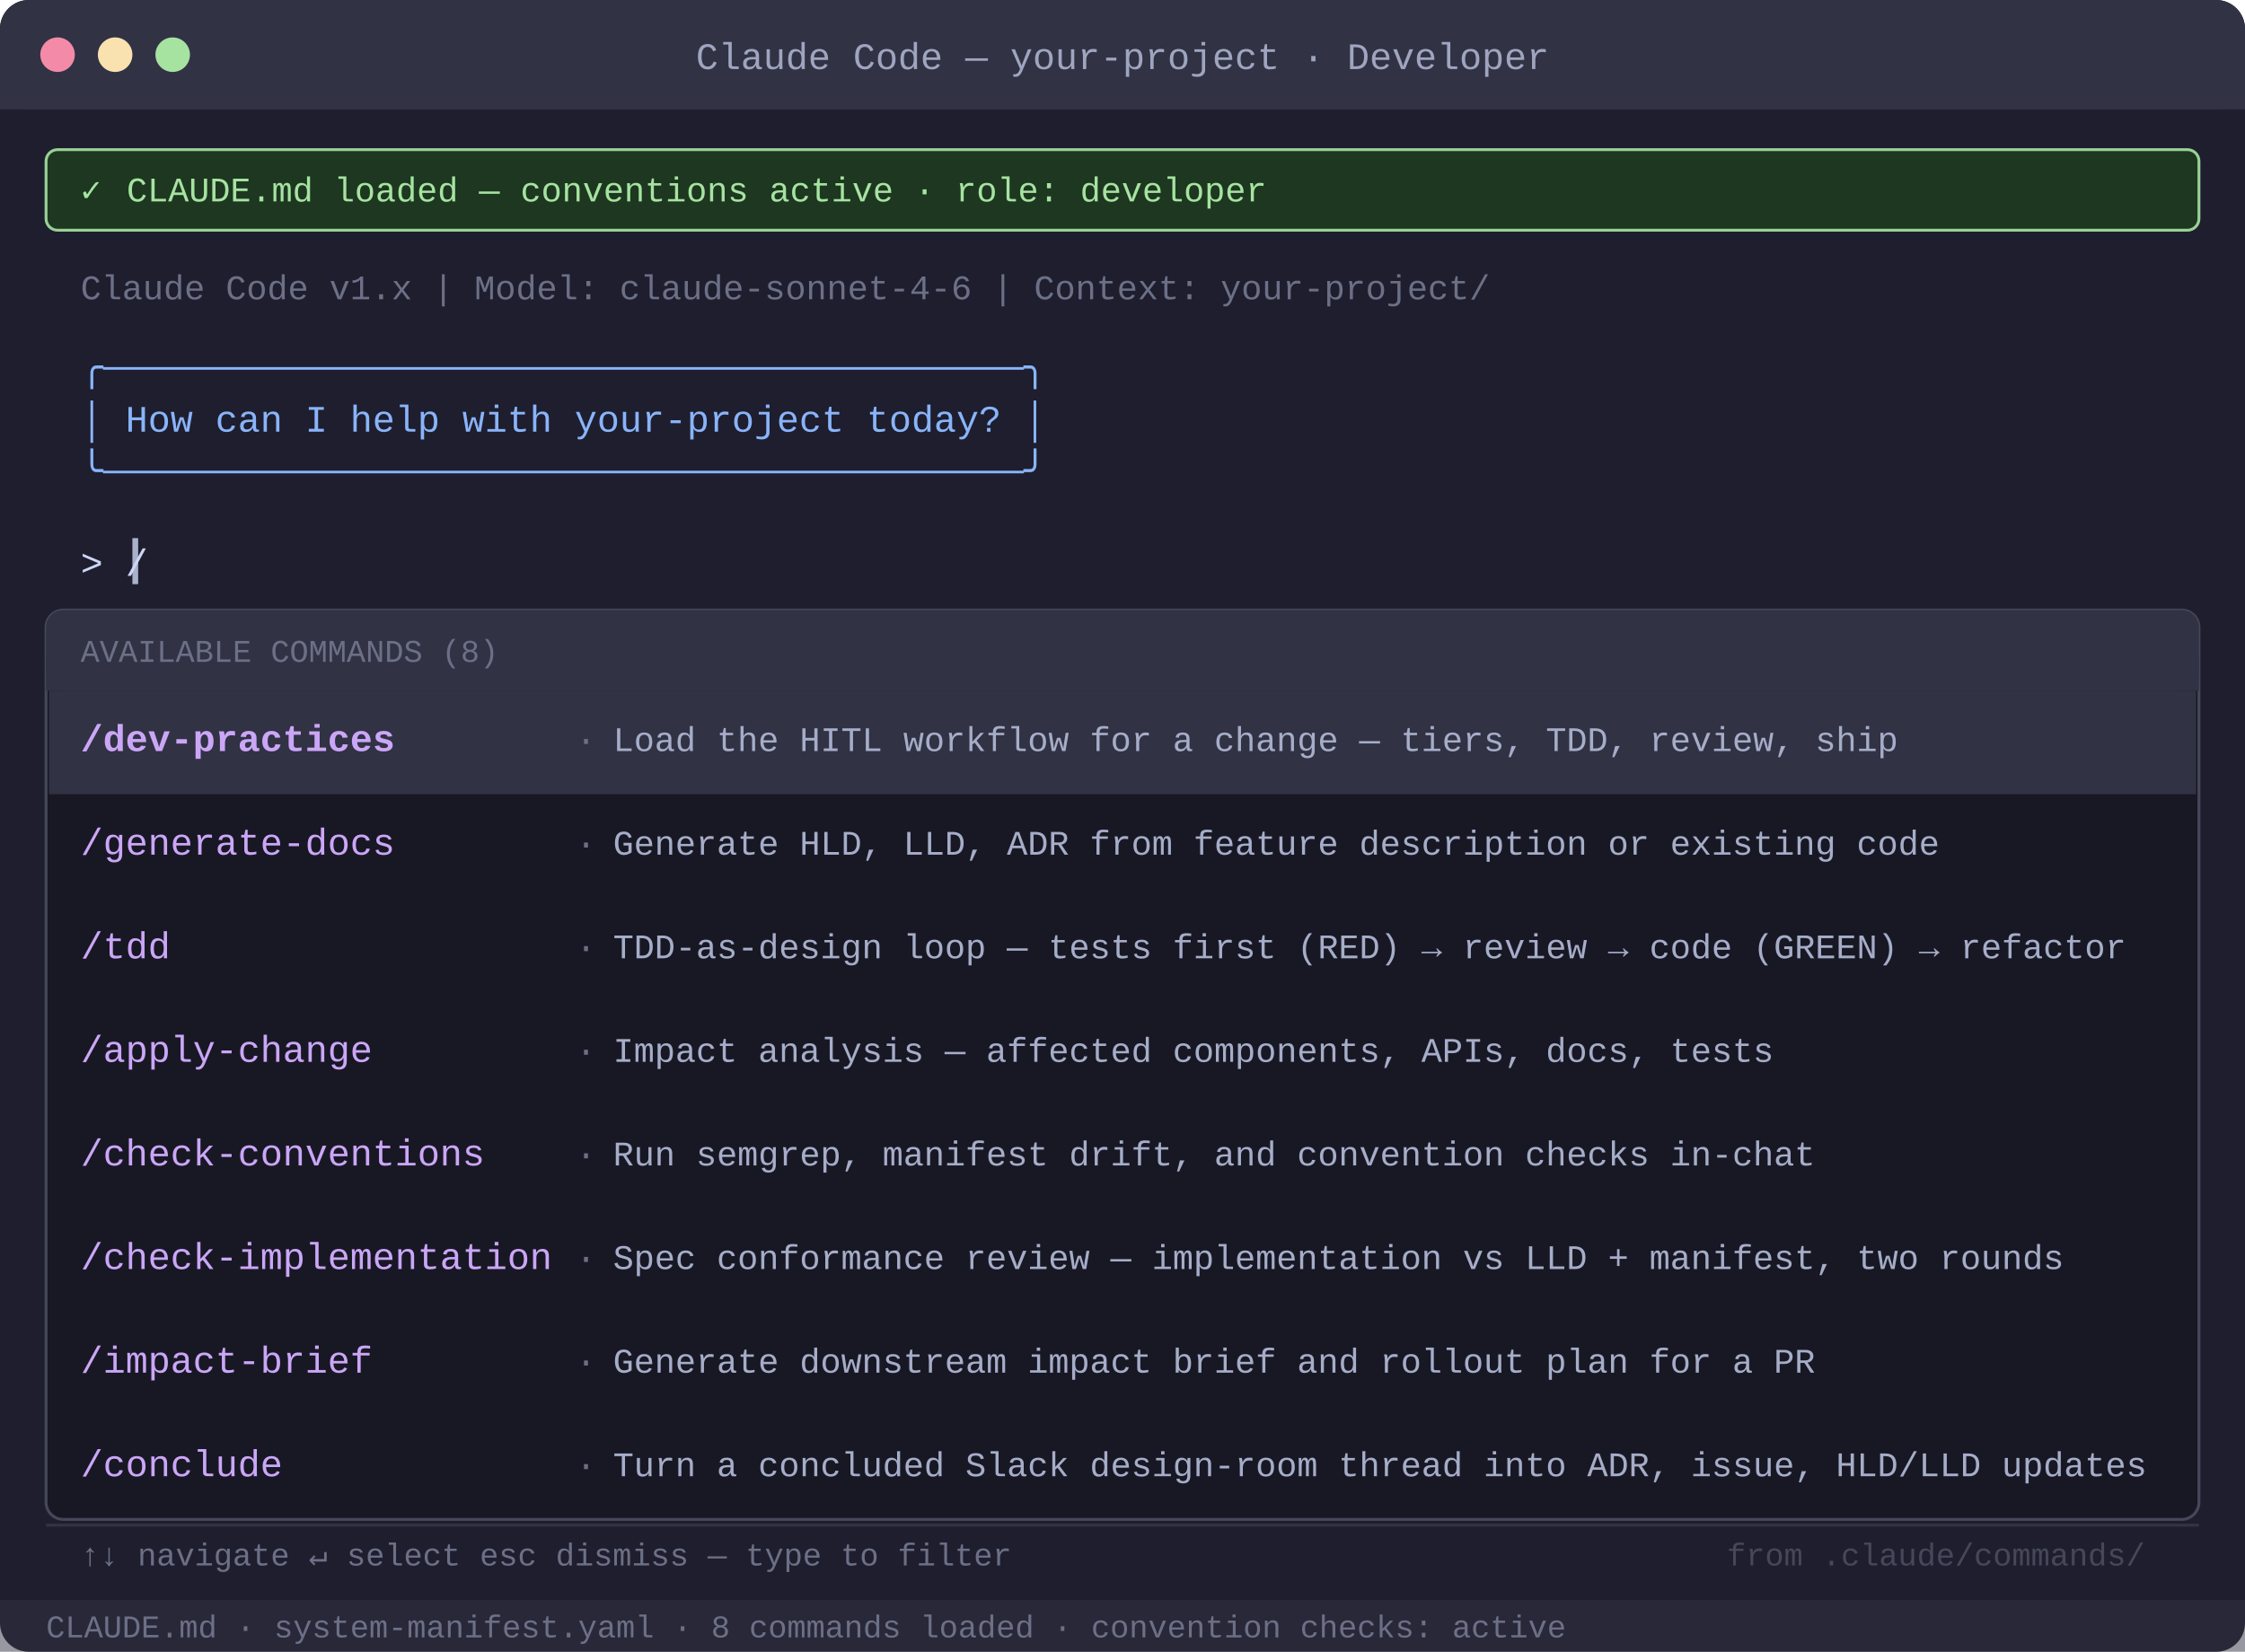
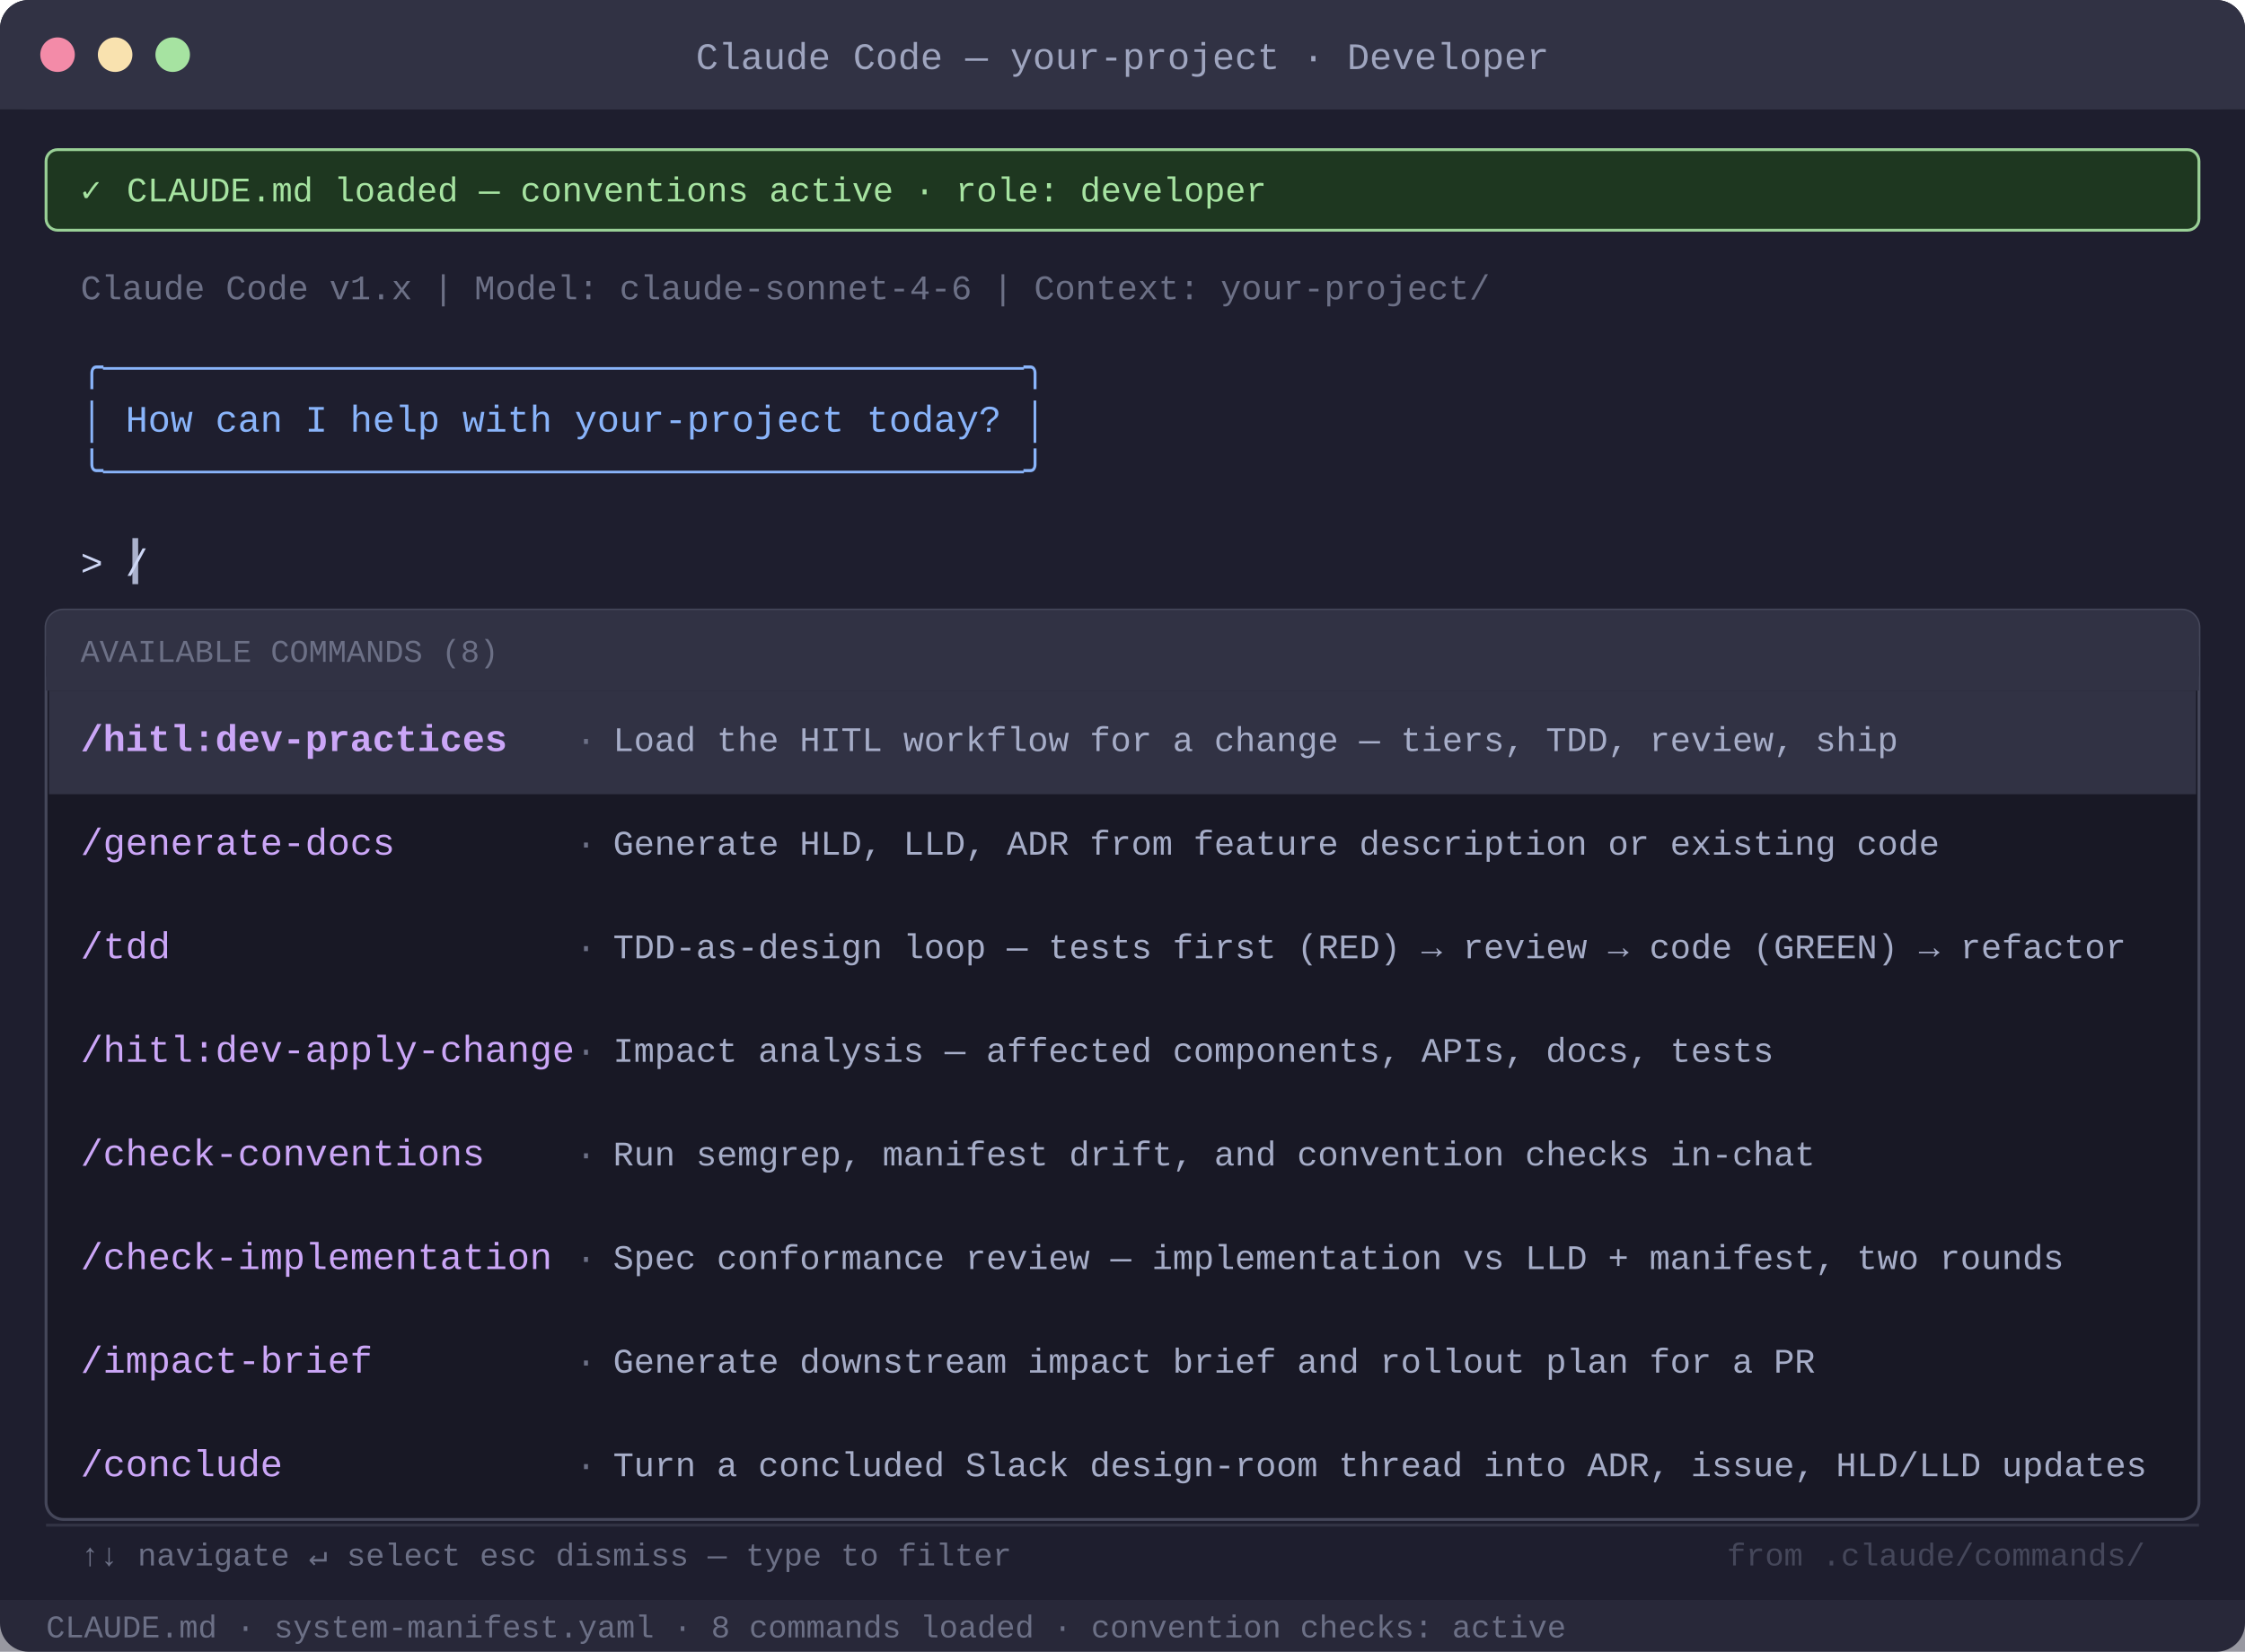
<svg xmlns="http://www.w3.org/2000/svg" viewBox="0 0 780 574" width="780" height="574" font-family="'Menlo','Monaco','Consolas','Courier New',monospace">
  <rect width="780" height="574" rx="10" fill="#1e1e2e" />
  <rect width="780" height="38" rx="10" fill="#313244" />
  <rect y="28" width="780" height="10" fill="#313244" />
  <circle cx="20" cy="19" r="6" fill="#f38ba8" />
  <circle cx="40" cy="19" r="6" fill="#f9e2af" />
  <circle cx="60" cy="19" r="6" fill="#a6e3a1" />
  <text x="390" y="24" text-anchor="middle" fill="#cdd6f4" font-size="13" opacity="0.7">Claude Code — your-project · Developer</text>
  <rect x="16" y="52" width="748" height="28" rx="4" fill="#1e3a1e" stroke="#a6e3a1" stroke-width="1" opacity="0.9" />
  <text x="28" y="70" fill="#a6e3a1" font-size="12">✓</text>
  <text x="44" y="70" fill="#a6e3a1" font-size="12">CLAUDE.md loaded — conventions active · role: developer</text>
  <text x="28" y="104" fill="#6c7086" font-size="12">Claude Code v1.x  |  Model: claude-sonnet-4-6  |  Context: your-project/</text>
  <text x="28" y="132" fill="#89b4fa" font-size="13">╭─────────────────────────────────────────╮</text>
  <text x="28" y="150" fill="#89b4fa" font-size="13">│  How can I help with your-project today? │</text>
  <text x="28" y="168" fill="#89b4fa" font-size="13">╰─────────────────────────────────────────╯</text>
  <text x="28" y="200" fill="#cdd6f4" font-size="13">&gt; /</text>
  <rect x="46" y="187" width="2" height="16" fill="#cdd6f4" opacity="0.8" />
  <rect x="16" y="212" width="748" height="316" rx="6" fill="#181825" stroke="#45475a" stroke-width="1" />
  <rect x="16" y="212" width="748" height="28" rx="6" fill="#313244" />
  <rect x="16" y="228" width="748" height="12" fill="#313244" />
  <text x="28" y="230" fill="#6c7086" font-size="11">AVAILABLE COMMANDS  (8)</text>
  <rect x="17" y="240" width="746" height="36" fill="#313244" rx="0" />
-   <text x="28" y="261" fill="#cba6f7" font-size="13" font-weight="bold">/dev-practices</text>
+   <text x="28" y="261" fill="#cba6f7" font-size="13" font-weight="bold">/hitl:dev-practices</text>
  <text x="200" y="261" fill="#6c7086" font-size="12">  ·</text>
  <text x="213" y="261" fill="#a6adc8" font-size="12">Load the HITL workflow for a change — tiers, TDD, review, ship</text>
  <rect x="17" y="276" width="746" height="36" fill="transparent" />
  <text x="28" y="297" fill="#cba6f7" font-size="13">/generate-docs</text>
  <text x="200" y="297" fill="#6c7086" font-size="12">  ·</text>
  <text x="213" y="297" fill="#a6adc8" font-size="12">Generate HLD, LLD, ADR from feature description or existing code</text>
  <rect x="17" y="312" width="746" height="36" fill="transparent" />
  <text x="28" y="333" fill="#cba6f7" font-size="13">/tdd</text>
  <text x="200" y="333" fill="#6c7086" font-size="12">  ·</text>
  <text x="213" y="333" fill="#a6adc8" font-size="12">TDD-as-design loop — tests first (RED) → review → code (GREEN) → refactor</text>
  <rect x="17" y="348" width="746" height="36" fill="transparent" />
-   <text x="28" y="369" fill="#cba6f7" font-size="13">/apply-change</text>
+   <text x="28" y="369" fill="#cba6f7" font-size="13">/hitl:dev-apply-change</text>
  <text x="200" y="369" fill="#6c7086" font-size="12">  ·</text>
  <text x="213" y="369" fill="#a6adc8" font-size="12">Impact analysis — affected components, APIs, docs, tests</text>
  <rect x="17" y="384" width="746" height="36" fill="transparent" />
  <text x="28" y="405" fill="#cba6f7" font-size="13">/check-conventions</text>
  <text x="200" y="405" fill="#6c7086" font-size="12">  ·</text>
  <text x="213" y="405" fill="#a6adc8" font-size="12">Run semgrep, manifest drift, and convention checks in-chat</text>
  <rect x="17" y="420" width="746" height="36" fill="transparent" />
  <text x="28" y="441" fill="#cba6f7" font-size="13">/check-implementation</text>
  <text x="200" y="441" fill="#6c7086" font-size="12">  ·</text>
  <text x="213" y="441" fill="#a6adc8" font-size="12">Spec conformance review — implementation vs LLD + manifest, two rounds</text>
  <rect x="17" y="456" width="746" height="36" fill="transparent" />
  <text x="28" y="477" fill="#cba6f7" font-size="13">/impact-brief</text>
  <text x="200" y="477" fill="#6c7086" font-size="12">  ·</text>
  <text x="213" y="477" fill="#a6adc8" font-size="12">Generate downstream impact brief and rollout plan for a PR</text>
  <rect x="17" y="492" width="746" height="36" fill="transparent" />
  <text x="28" y="513" fill="#cba6f7" font-size="13">/conclude</text>
  <text x="200" y="513" fill="#6c7086" font-size="12">  ·</text>
  <text x="213" y="513" fill="#a6adc8" font-size="12">Turn a concluded Slack design-room thread into ADR, issue, HLD/LLD updates</text>
  <line x1="16" y1="530" x2="764" y2="530" stroke="#45475a" stroke-width="1" opacity="0.5" />
  <text x="28" y="544" fill="#6c7086" font-size="11">↑↓ navigate   ↵ select   esc dismiss   —   type to filter</text>
  <text x="600" y="544" fill="#45475a" font-size="11">from .claude/commands/</text>
  <rect x="0" y="556" width="780" height="18" fill="#313244" opacity="0.5" />
  <text x="16" y="569" fill="#6c7086" font-size="11">CLAUDE.md  ·  system-manifest.yaml  ·  8 commands loaded  ·  convention checks: active</text>
</svg>
